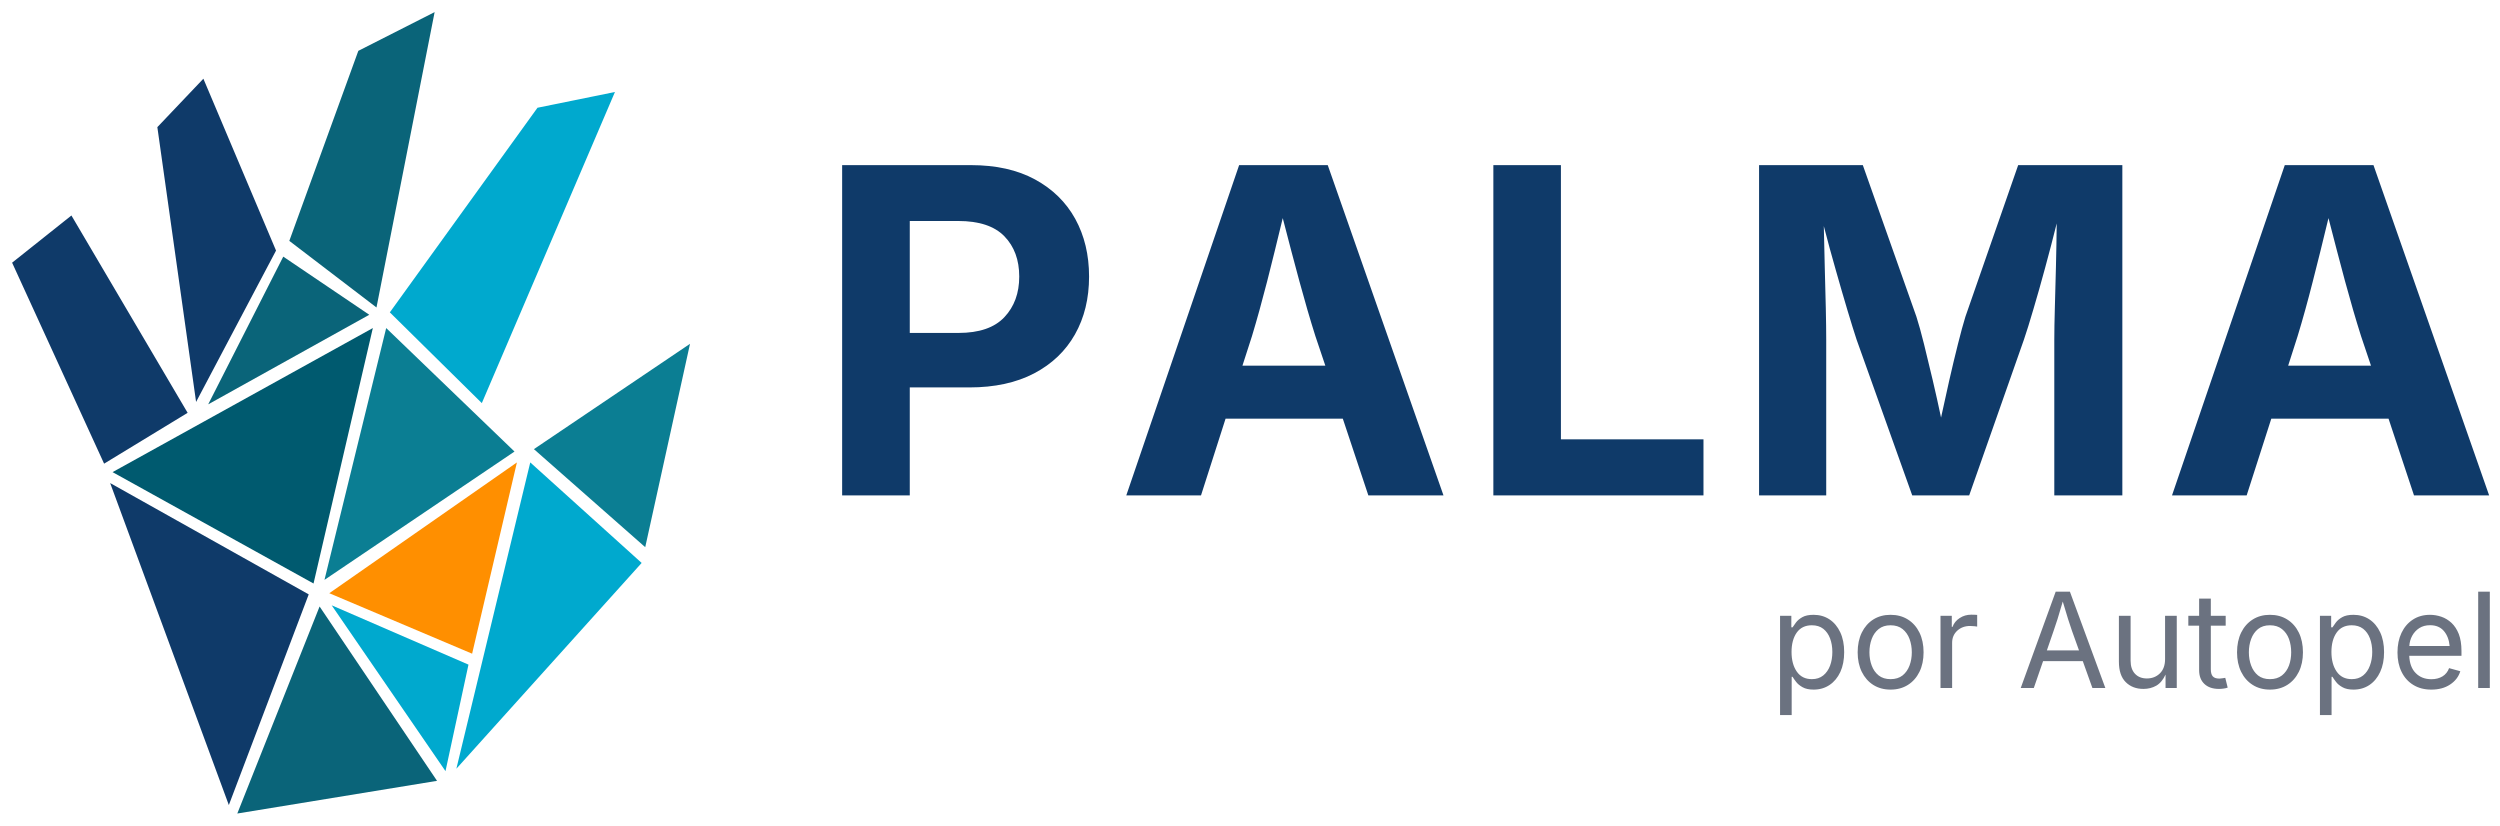
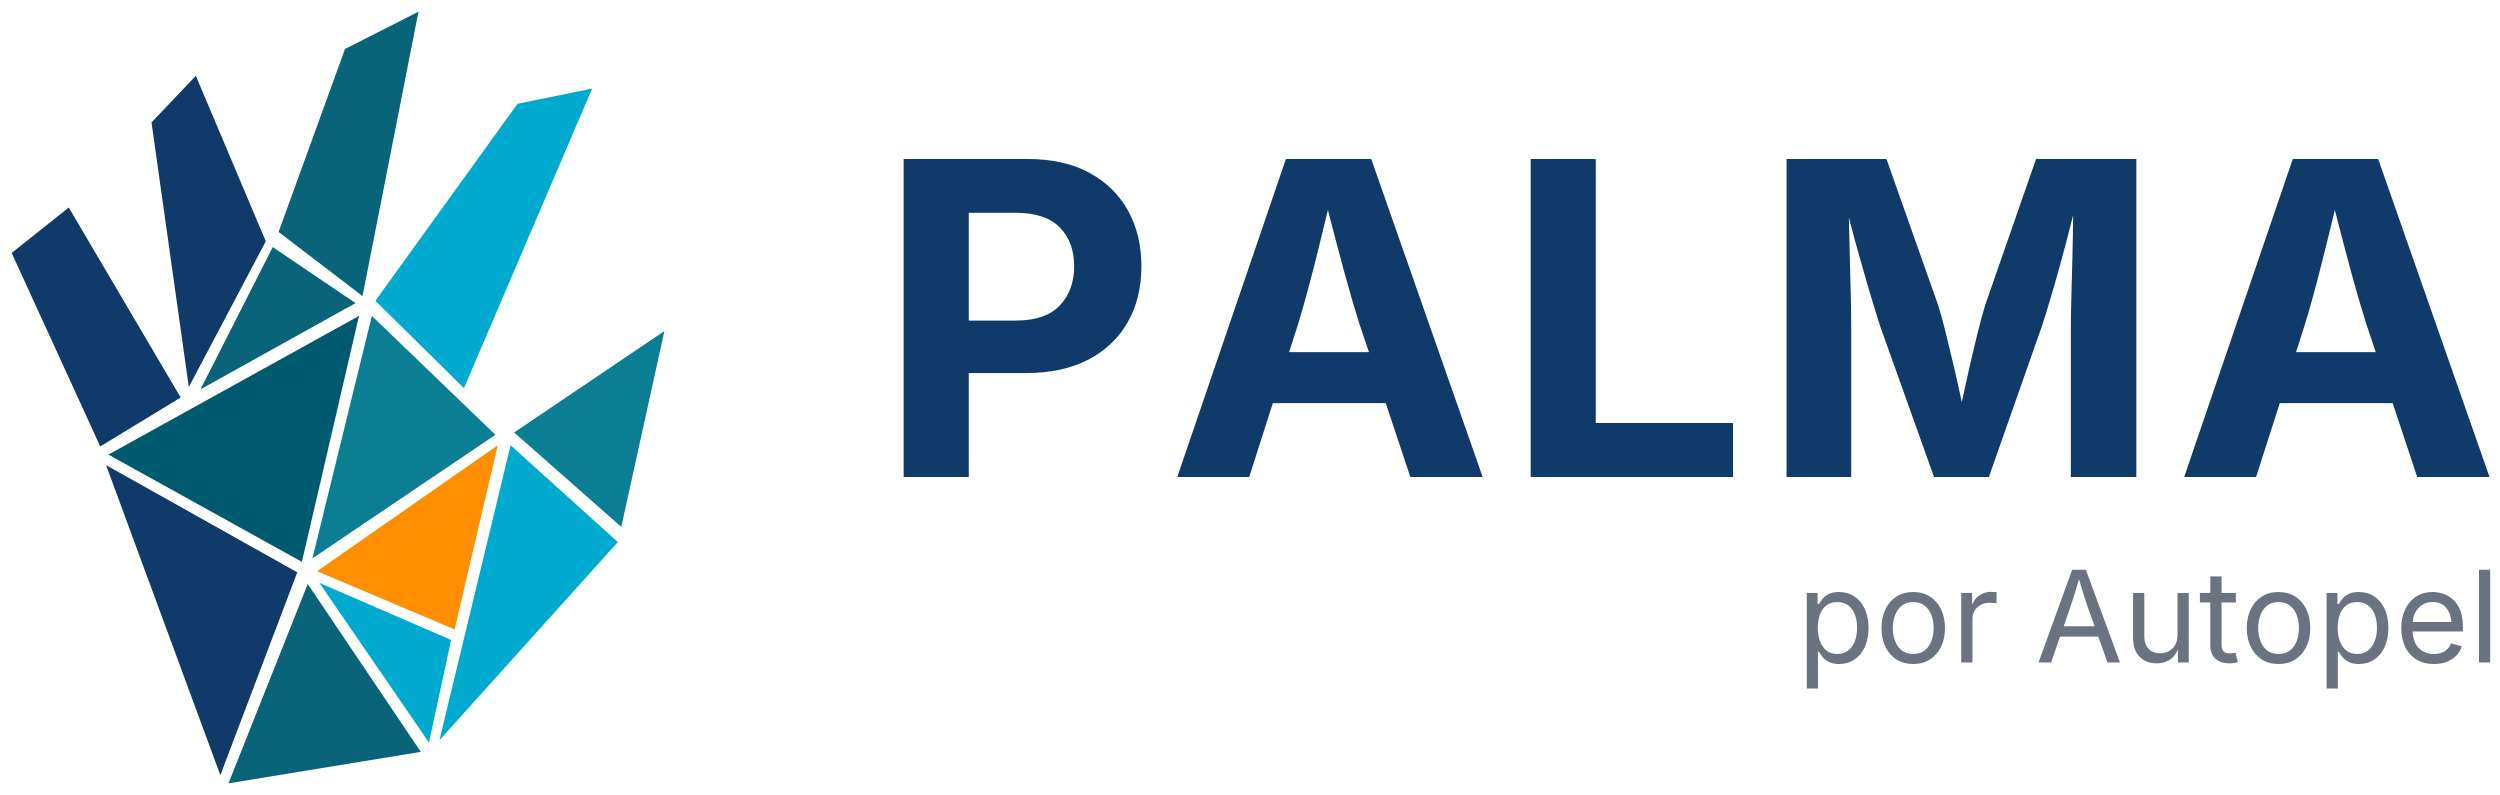
- <svg xmlns="http://www.w3.org/2000/svg" viewBox="0 0 363.36 120" role="img" aria-label="PALMA por Autopel">
+ <svg xmlns="http://www.w3.org/2000/svg" viewBox="0 0 377.36 120" role="img" aria-label="PALMA por Autopel">
  <polygon points="63.17,1.76 52.08,7.39 42.05,35.01 54.72,44.69" fill="#0A6479" />
  <polygon points="29.56,11.44 22.87,18.48 28.50,58.42 40.12,36.42" fill="#0F3A69" />
  <polygon points="89.38,13.37 78.12,15.66 56.66,45.40 70.03,58.59" fill="#00A9CE" />
  <polygon points="10.38,31.32 1.76,38.18 15.13,67.39 27.27,60.00" fill="#0F3A69" />
  <polygon points="53.67,45.75 41.17,37.30 30.26,58.77" fill="#0A6479" />
  <polygon points="54.19,47.68 16.36,68.62 45.57,84.81" fill="#005A6F" />
  <polygon points="56.13,47.68 47.16,84.28 74.78,65.63" fill="#0B7E93" />
  <polygon points="100.29,49.97 77.60,65.28 93.78,79.53" fill="#0B7E93" />
  <polygon points="75.13,67.21 47.86,86.22 68.62,95.01" fill="#FF8F00" />
  <polygon points="77.07,67.21 66.33,111.73 93.26,81.82" fill="#00A9CE" />
  <polygon points="16.01,70.21 33.26,117.01 44.87,86.39" fill="#0F3A69" />
  <polygon points="46.45,88.15 34.49,118.24 63.52,113.49" fill="#0A6479" />
  <polygon points="48.21,87.98 64.75,112.08 68.09,96.60" fill="#00A9CE" />
-   <path fill="#0F3A69" d="M122.4 72V24H141.12Q146.6 24 150.43 26.08Q154.26 28.16 156.28 31.81Q158.29 35.47 158.29 40.2Q158.29 44.97 156.24 48.6Q154.2 52.22 150.3 54.27Q146.4 56.31 140.89 56.31H132.23V72ZM132.23 48.39H139.31Q143.82 48.39 145.98 46.1Q148.14 43.81 148.14 40.2Q148.14 36.56 145.98 34.34Q143.82 32.12 139.28 32.12H132.23Z M163.7 72 180.1 24H192.98L209.8 72H198.88L195.17 60.85H178.13L174.56 72ZM180.58 53.15H192.63L191.18 48.84Q190.02 45.17 188.86 40.88Q187.7 36.6 186.44 31.7Q185.25 36.66 184.16 40.94Q183.06 45.23 181.97 48.84Z M217.05 72V24H226.87V63.85H247.59V72Z M255.67 72V24H270.75L278.54 46.03Q279.03 47.55 279.64 50Q280.25 52.45 280.91 55.26Q281.57 58.08 282.12 60.69Q282.67 58.12 283.31 55.3Q283.95 52.48 284.57 50.03Q285.18 47.58 285.66 46.03L293.33 24H308.47V72H298.58V49.35Q298.58 47.55 298.66 44.75Q298.74 41.94 298.82 38.72Q298.9 35.5 298.93 32.47Q298.13 35.69 297.24 38.95Q296.36 42.2 295.55 44.92Q294.75 47.65 294.17 49.35L286.21 72H277.93L269.84 49.35Q269.3 47.71 268.51 45.07Q267.72 42.43 266.82 39.25Q265.91 36.08 265.08 32.86Q265.14 35.76 265.22 38.9Q265.3 42.04 265.37 44.79Q265.43 47.55 265.43 49.35V72Z M315.69 72 332.08 24H344.97L361.78 72H350.86L347.16 60.85H330.12L326.54 72ZM332.57 53.15H344.61L343.16 48.84Q342 45.17 340.84 40.88Q339.69 36.6 338.43 31.7Q337.24 36.66 336.14 40.94Q335.05 45.23 333.95 48.84Z" />
-   <path fill="#6B7280" d="M258.72 103.93V89.5H260.36V91.18H260.54Q260.72 90.9 261.04 90.47Q261.36 90.04 261.96 89.7Q262.56 89.36 263.59 89.36Q264.9 89.36 265.9 90.02Q266.9 90.68 267.47 91.9Q268.04 93.11 268.04 94.78Q268.04 96.45 267.48 97.67Q266.91 98.89 265.91 99.56Q264.91 100.23 263.6 100.23Q262.6 100.23 261.99 99.88Q261.38 99.54 261.05 99.1Q260.72 98.67 260.54 98.37H260.41V103.93ZM263.34 98.71Q264.33 98.71 264.99 98.18Q265.65 97.65 265.99 96.75Q266.32 95.86 266.32 94.76Q266.32 93.67 265.99 92.79Q265.66 91.91 265 91.39Q264.34 90.88 263.34 90.88Q261.9 90.88 261.14 91.95Q260.39 93.02 260.39 94.76Q260.39 96.51 261.15 97.61Q261.91 98.71 263.34 98.71Z M274.78 100.23Q273.35 100.23 272.27 99.55Q271.2 98.87 270.6 97.65Q270 96.43 270 94.81Q270 93.17 270.6 91.94Q271.2 90.72 272.27 90.04Q273.35 89.36 274.78 89.36Q276.22 89.36 277.3 90.04Q278.38 90.72 278.98 91.94Q279.58 93.17 279.58 94.81Q279.58 96.43 278.98 97.65Q278.38 98.87 277.3 99.55Q276.22 100.23 274.78 100.23ZM274.78 98.71Q275.84 98.71 276.53 98.17Q277.21 97.62 277.54 96.73Q277.87 95.85 277.87 94.81Q277.87 93.77 277.54 92.87Q277.21 91.98 276.53 91.43Q275.84 90.88 274.78 90.88Q273.73 90.88 273.05 91.43Q272.37 91.98 272.04 92.87Q271.71 93.76 271.71 94.81Q271.71 95.85 272.04 96.73Q272.37 97.62 273.05 98.17Q273.73 98.71 274.78 98.71Z M282.04 100V89.5H283.68V91.11H283.79Q284.08 90.31 284.83 89.83Q285.57 89.34 286.51 89.34Q286.7 89.34 286.96 89.35Q287.22 89.36 287.37 89.37V91.07Q287.29 91.06 286.99 91.02Q286.69 90.98 286.35 90.98Q285.22 90.98 284.47 91.67Q283.73 92.36 283.73 93.42V100Z  M293.7 100 298.78 86H300.85L306 100H304.12L302.72 96.09H296.95L295.6 100ZM297.5 94.53H302.17L301.15 91.69Q300.9 90.99 300.58 89.97Q300.26 88.95 299.81 87.43Q299.37 88.98 299.04 90.01Q298.71 91.05 298.48 91.69Z M311.53 100.13Q309.95 100.13 308.96 99.14Q307.97 98.16 307.97 96.17V89.5H309.67V96.03Q309.67 97.24 310.3 97.92Q310.94 98.61 312.04 98.61Q313.17 98.61 313.93 97.87Q314.68 97.13 314.68 95.79V89.5H316.38V100H314.75V98.04Q314.23 99.18 313.4 99.66Q312.57 100.13 311.53 100.13Z M323.49 89.5V90.94H321.33V97.28Q321.33 97.98 321.61 98.3Q321.9 98.63 322.57 98.63Q322.73 98.63 322.97 98.59Q323.22 98.55 323.43 98.52L323.78 99.94Q323.51 100.04 323.18 100.08Q322.85 100.13 322.52 100.13Q321.16 100.13 320.4 99.41Q319.63 98.69 319.63 97.41V90.94H318.06V89.5H319.63V87H321.33V89.5Z M329.92 100.23Q328.49 100.23 327.42 99.55Q326.34 98.87 325.74 97.65Q325.14 96.43 325.14 94.81Q325.14 93.17 325.74 91.94Q326.34 90.72 327.42 90.04Q328.49 89.36 329.92 89.36Q331.36 89.36 332.44 90.04Q333.52 90.72 334.12 91.94Q334.72 93.17 334.72 94.81Q334.72 96.43 334.12 97.65Q333.52 98.87 332.44 99.55Q331.36 100.23 329.92 100.23ZM329.92 98.71Q330.98 98.71 331.67 98.17Q332.36 97.62 332.69 96.73Q333.01 95.85 333.01 94.81Q333.01 93.77 332.69 92.87Q332.36 91.98 331.67 91.43Q330.98 90.88 329.92 90.88Q328.87 90.88 328.19 91.43Q327.52 91.98 327.19 92.87Q326.86 93.76 326.86 94.81Q326.86 95.85 327.19 96.73Q327.52 97.62 328.19 98.17Q328.87 98.71 329.92 98.71Z M337.19 103.93V89.5H338.82V91.18H339.01Q339.19 90.9 339.51 90.47Q339.83 90.04 340.43 89.7Q341.03 89.36 342.05 89.36Q343.37 89.36 344.37 90.02Q345.37 90.68 345.94 91.9Q346.51 93.11 346.51 94.78Q346.51 96.45 345.94 97.67Q345.38 98.89 344.38 99.56Q343.38 100.23 342.06 100.23Q341.07 100.23 340.46 99.88Q339.84 99.54 339.52 99.1Q339.19 98.67 339.01 98.37H338.88V103.93ZM341.81 98.71Q342.8 98.71 343.46 98.18Q344.12 97.65 344.45 96.75Q344.79 95.86 344.79 94.76Q344.79 93.67 344.46 92.79Q344.13 91.91 343.47 91.39Q342.8 90.88 341.81 90.88Q340.36 90.88 339.61 91.95Q338.86 93.02 338.86 94.76Q338.86 96.51 339.62 97.61Q340.38 98.71 341.81 98.71Z M353.38 100.23Q351.86 100.23 350.76 99.55Q349.65 98.87 349.06 97.66Q348.46 96.45 348.46 94.83Q348.46 93.22 349.04 91.99Q349.63 90.75 350.69 90.06Q351.76 89.36 353.19 89.36Q354.02 89.36 354.84 89.64Q355.65 89.92 356.31 90.53Q356.97 91.15 357.37 92.15Q357.76 93.16 357.76 94.62V95.32H350.17Q350.24 96.97 351.12 97.84Q351.99 98.72 353.39 98.72Q354.32 98.72 355 98.31Q355.67 97.9 355.96 97.11L357.59 97.56Q357.23 98.75 356.11 99.49Q355 100.23 353.38 100.23ZM350.18 93.89H356.04Q355.92 92.55 355.2 91.71Q354.48 90.87 353.19 90.87Q352.29 90.87 351.63 91.29Q350.98 91.71 350.6 92.4Q350.23 93.08 350.18 93.89Z M361.88 86V100H360.19V86Z" />
+   <path fill="#0F3A69" d="M136.4 72V24H155.12Q160.6 24 164.43 26.08Q168.26 28.16 170.28 31.81Q172.29 35.47 172.29 40.2Q172.29 44.97 170.24 48.6Q168.2 52.22 164.3 54.27Q160.4 56.31 154.89 56.31H146.23V72ZM146.23 48.39H153.31Q157.82 48.39 159.98 46.1Q162.14 43.81 162.14 40.2Q162.14 36.56 159.98 34.34Q157.82 32.12 153.28 32.12H146.23Z M177.7 72 194.1 24H206.98L223.8 72H212.88L209.17 60.85H192.13L188.56 72ZM194.58 53.15H206.63L205.18 48.84Q204.02 45.17 202.86 40.88Q201.7 36.6 200.44 31.7Q199.25 36.66 198.16 40.94Q197.06 45.23 195.97 48.84Z M231.05 72V24H240.87V63.85H261.59V72Z M269.67 72V24H284.75L292.54 46.03Q293.03 47.55 293.64 50Q294.25 52.45 294.91 55.26Q295.57 58.08 296.12 60.69Q296.67 58.12 297.31 55.3Q297.95 52.48 298.57 50.03Q299.18 47.58 299.66 46.03L307.33 24H322.47V72H312.58V49.35Q312.58 47.55 312.66 44.75Q312.74 41.94 312.82 38.72Q312.9 35.5 312.93 32.47Q312.13 35.69 311.24 38.95Q310.36 42.2 309.55 44.92Q308.75 47.65 308.17 49.35L300.21 72H291.93L283.84 49.35Q283.3 47.71 282.51 45.07Q281.72 42.43 280.82 39.25Q279.91 36.08 279.08 32.86Q279.14 35.76 279.22 38.9Q279.3 42.04 279.37 44.79Q279.43 47.55 279.43 49.35V72Z M329.69 72 346.08 24H358.97L375.78 72H364.86L361.16 60.85H344.12L340.54 72ZM346.57 53.15H358.61L357.16 48.84Q356 45.17 354.84 40.88Q353.69 36.6 352.43 31.7Q351.24 36.66 350.14 40.94Q349.05 45.23 347.95 48.84Z" />
+   <path fill="#6B7280" d="M272.72 103.93V89.5H274.36V91.18H274.54Q274.72 90.9 275.04 90.47Q275.36 90.04 275.96 89.7Q276.56 89.36 277.59 89.36Q278.9 89.36 279.9 90.02Q280.9 90.68 281.47 91.9Q282.04 93.11 282.04 94.78Q282.04 96.45 281.48 97.67Q280.91 98.89 279.91 99.56Q278.91 100.23 277.6 100.23Q276.6 100.23 275.99 99.88Q275.38 99.54 275.05 99.1Q274.72 98.67 274.54 98.37H274.41V103.93ZM277.34 98.71Q278.33 98.71 278.99 98.18Q279.65 97.65 279.99 96.75Q280.32 95.86 280.32 94.76Q280.32 93.67 279.99 92.79Q279.66 91.91 279 91.39Q278.34 90.88 277.34 90.88Q275.9 90.88 275.14 91.95Q274.39 93.02 274.39 94.76Q274.39 96.51 275.15 97.61Q275.91 98.71 277.34 98.71Z M288.78 100.23Q287.35 100.23 286.27 99.55Q285.2 98.87 284.6 97.65Q284 96.43 284 94.81Q284 93.17 284.6 91.94Q285.2 90.72 286.27 90.04Q287.35 89.36 288.78 89.36Q290.22 89.36 291.3 90.04Q292.38 90.72 292.98 91.94Q293.58 93.17 293.58 94.81Q293.58 96.43 292.98 97.65Q292.38 98.87 291.3 99.55Q290.22 100.23 288.78 100.23ZM288.78 98.71Q289.84 98.71 290.53 98.17Q291.21 97.62 291.54 96.73Q291.87 95.85 291.87 94.81Q291.87 93.77 291.54 92.87Q291.21 91.98 290.53 91.43Q289.84 90.88 288.78 90.88Q287.73 90.88 287.05 91.43Q286.37 91.98 286.04 92.87Q285.71 93.76 285.71 94.81Q285.71 95.85 286.04 96.73Q286.37 97.62 287.05 98.17Q287.73 98.71 288.78 98.71Z M296.04 100V89.5H297.68V91.11H297.79Q298.08 90.31 298.83 89.83Q299.57 89.34 300.51 89.34Q300.7 89.34 300.96 89.35Q301.22 89.36 301.37 89.37V91.07Q301.29 91.06 300.99 91.02Q300.69 90.98 300.35 90.98Q299.22 90.98 298.47 91.67Q297.73 92.36 297.73 93.42V100Z  M307.7 100 312.78 86H314.85L320 100H318.12L316.72 96.09H310.95L309.6 100ZM311.5 94.53H316.17L315.15 91.69Q314.9 90.99 314.58 89.97Q314.26 88.95 313.81 87.43Q313.37 88.98 313.04 90.01Q312.71 91.05 312.48 91.69Z M325.53 100.13Q323.95 100.13 322.96 99.14Q321.97 98.16 321.97 96.17V89.5H323.67V96.03Q323.67 97.24 324.3 97.92Q324.94 98.61 326.04 98.61Q327.17 98.61 327.93 97.87Q328.68 97.13 328.68 95.79V89.5H330.38V100H328.75V98.04Q328.23 99.18 327.4 99.66Q326.57 100.13 325.53 100.13Z M337.49 89.5V90.94H335.33V97.28Q335.33 97.98 335.61 98.3Q335.9 98.63 336.57 98.63Q336.73 98.63 336.97 98.59Q337.22 98.55 337.43 98.52L337.78 99.94Q337.51 100.04 337.18 100.08Q336.85 100.13 336.52 100.13Q335.16 100.13 334.4 99.41Q333.63 98.69 333.63 97.41V90.94H332.06V89.5H333.63V87H335.33V89.5Z M343.92 100.23Q342.49 100.23 341.42 99.55Q340.34 98.87 339.74 97.65Q339.14 96.43 339.14 94.81Q339.14 93.17 339.74 91.94Q340.34 90.72 341.42 90.04Q342.49 89.36 343.92 89.36Q345.36 89.36 346.44 90.04Q347.52 90.72 348.12 91.94Q348.72 93.17 348.72 94.81Q348.72 96.43 348.12 97.65Q347.52 98.87 346.44 99.55Q345.36 100.23 343.92 100.23ZM343.92 98.71Q344.98 98.71 345.67 98.17Q346.36 97.62 346.69 96.73Q347.01 95.85 347.01 94.81Q347.01 93.77 346.69 92.87Q346.36 91.98 345.67 91.43Q344.98 90.88 343.92 90.88Q342.87 90.88 342.19 91.43Q341.52 91.98 341.19 92.87Q340.86 93.76 340.86 94.81Q340.86 95.85 341.19 96.73Q341.52 97.62 342.19 98.17Q342.87 98.71 343.92 98.71Z M351.19 103.93V89.5H352.82V91.18H353.01Q353.19 90.9 353.51 90.47Q353.83 90.04 354.43 89.7Q355.03 89.36 356.05 89.36Q357.37 89.36 358.37 90.02Q359.37 90.68 359.94 91.9Q360.51 93.11 360.51 94.78Q360.51 96.45 359.94 97.67Q359.38 98.89 358.38 99.56Q357.38 100.23 356.06 100.23Q355.07 100.23 354.46 99.88Q353.84 99.54 353.52 99.1Q353.19 98.67 353.01 98.37H352.88V103.93ZM355.81 98.71Q356.8 98.71 357.46 98.18Q358.12 97.65 358.45 96.75Q358.79 95.86 358.79 94.76Q358.79 93.67 358.46 92.79Q358.13 91.91 357.47 91.39Q356.8 90.88 355.81 90.88Q354.36 90.88 353.61 91.95Q352.86 93.02 352.86 94.76Q352.86 96.51 353.62 97.61Q354.38 98.71 355.81 98.71Z M367.38 100.23Q365.86 100.23 364.76 99.55Q363.65 98.87 363.06 97.66Q362.46 96.45 362.46 94.83Q362.46 93.22 363.04 91.99Q363.63 90.75 364.69 90.06Q365.76 89.36 367.19 89.36Q368.02 89.36 368.84 89.64Q369.65 89.92 370.31 90.53Q370.97 91.15 371.37 92.15Q371.76 93.16 371.76 94.62V95.32H364.17Q364.24 96.97 365.12 97.84Q365.99 98.72 367.39 98.72Q368.32 98.72 369 98.31Q369.67 97.9 369.96 97.11L371.59 97.56Q371.23 98.75 370.11 99.49Q369 100.23 367.38 100.23ZM364.18 93.89H370.04Q369.92 92.55 369.2 91.71Q368.48 90.87 367.19 90.87Q366.29 90.87 365.63 91.29Q364.98 91.71 364.6 92.4Q364.23 93.08 364.18 93.89Z M375.88 86V100H374.19V86Z" />
</svg>
